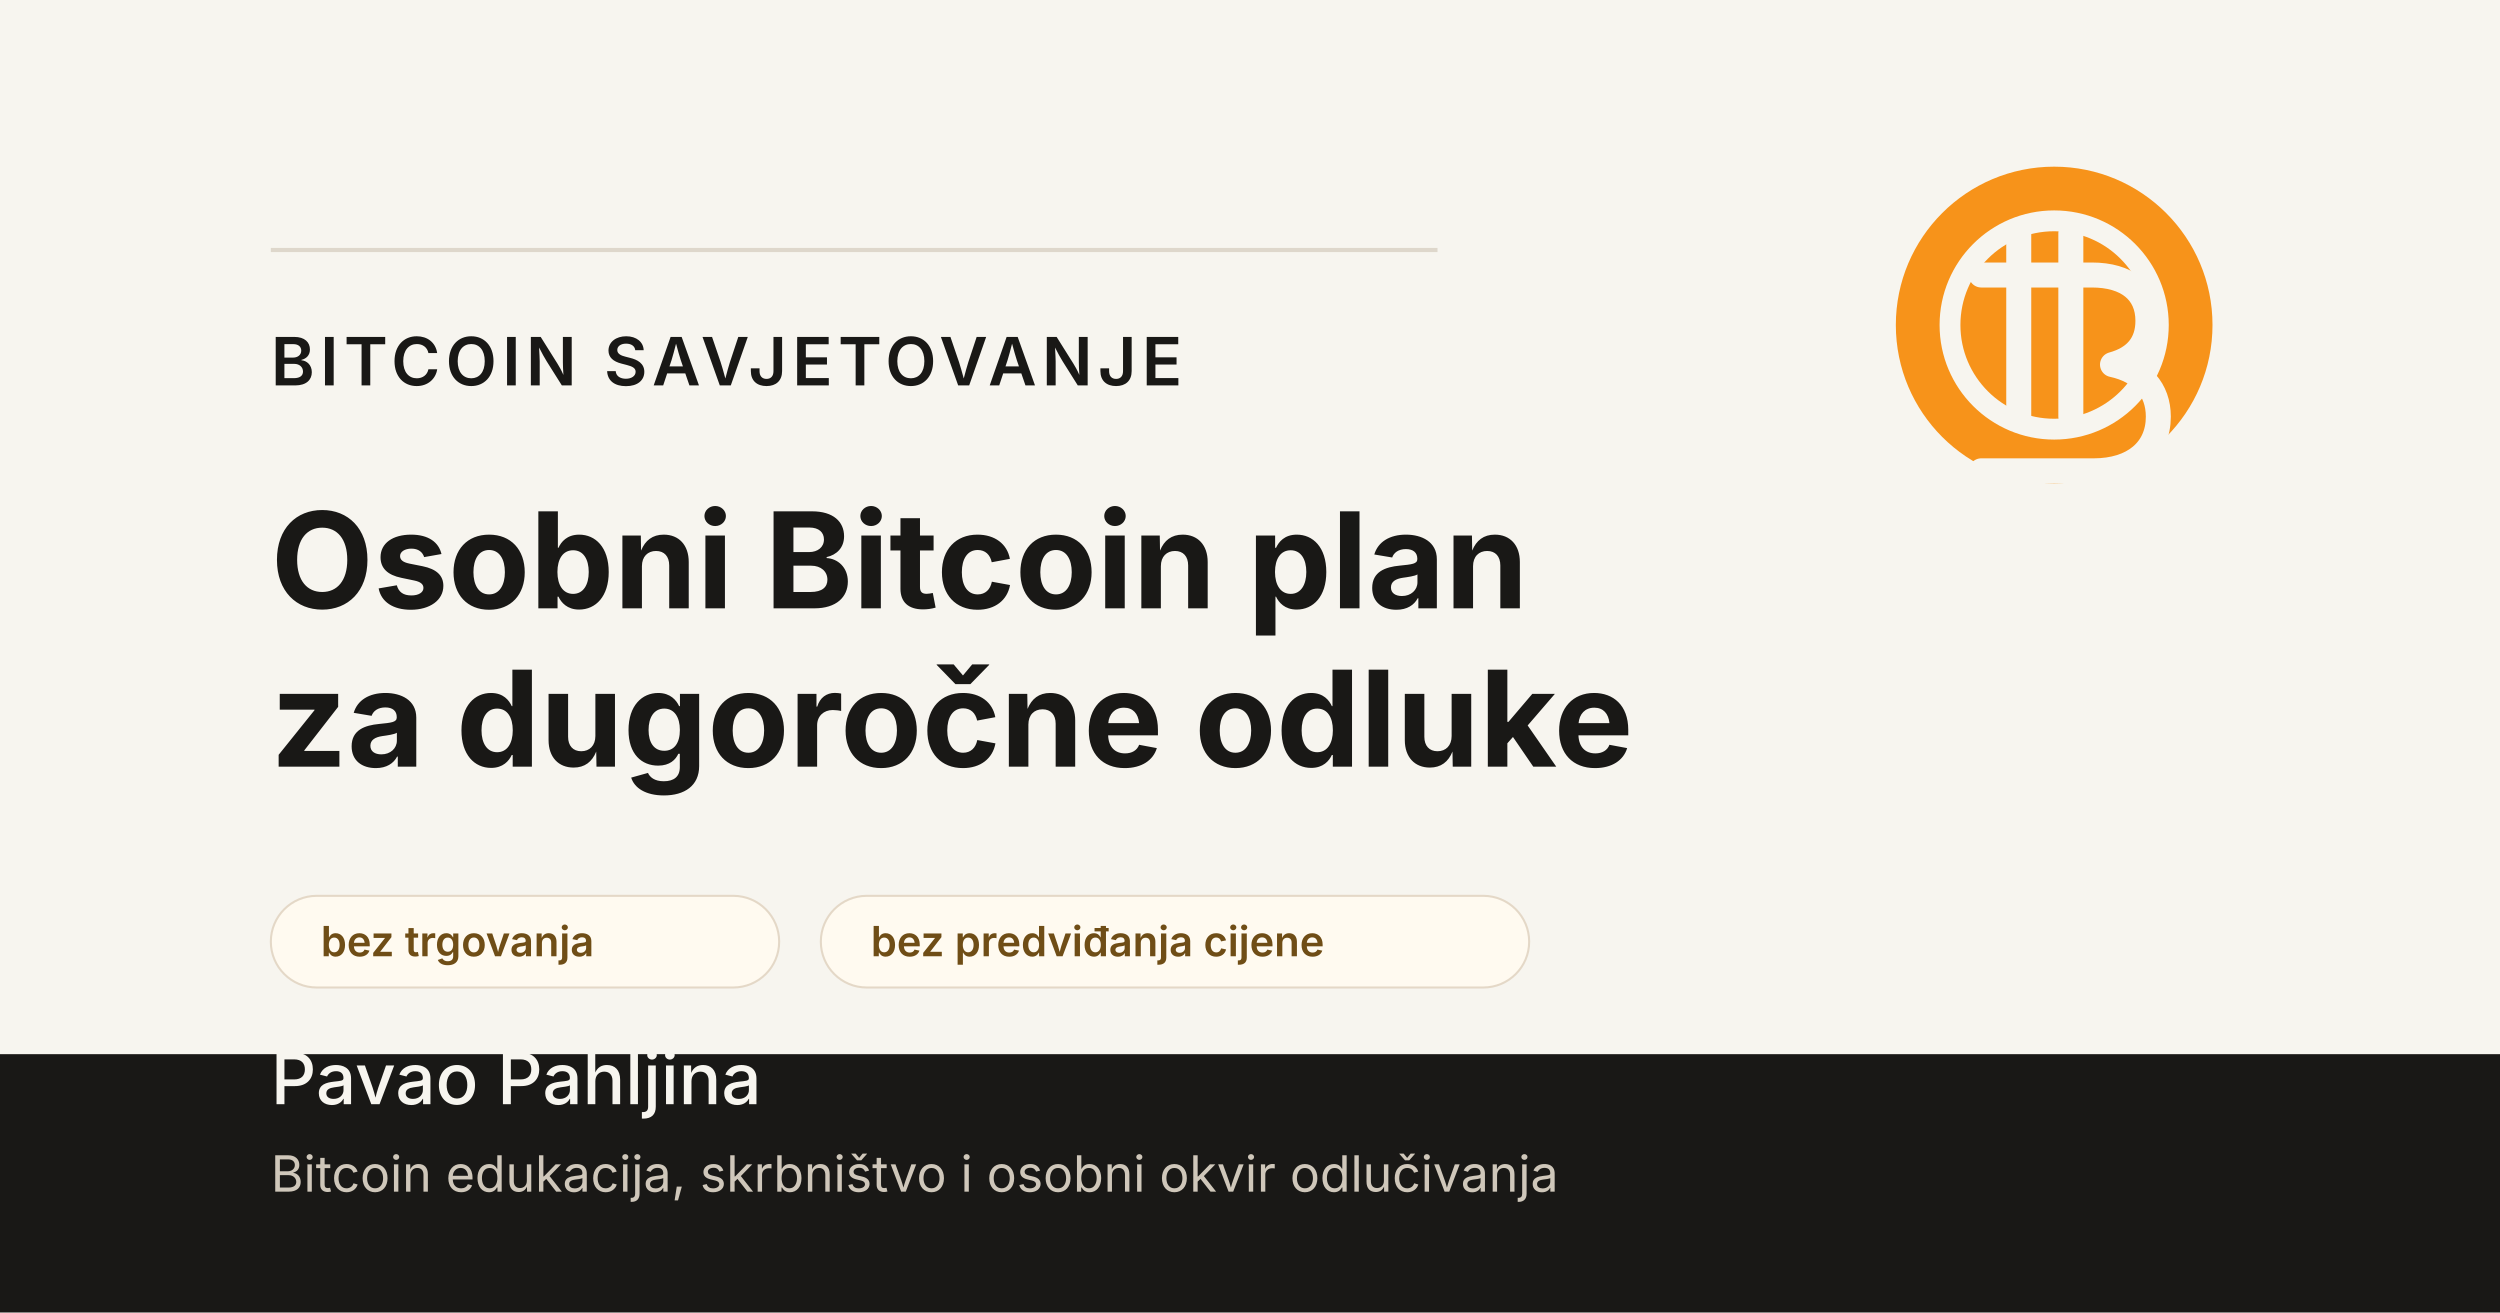
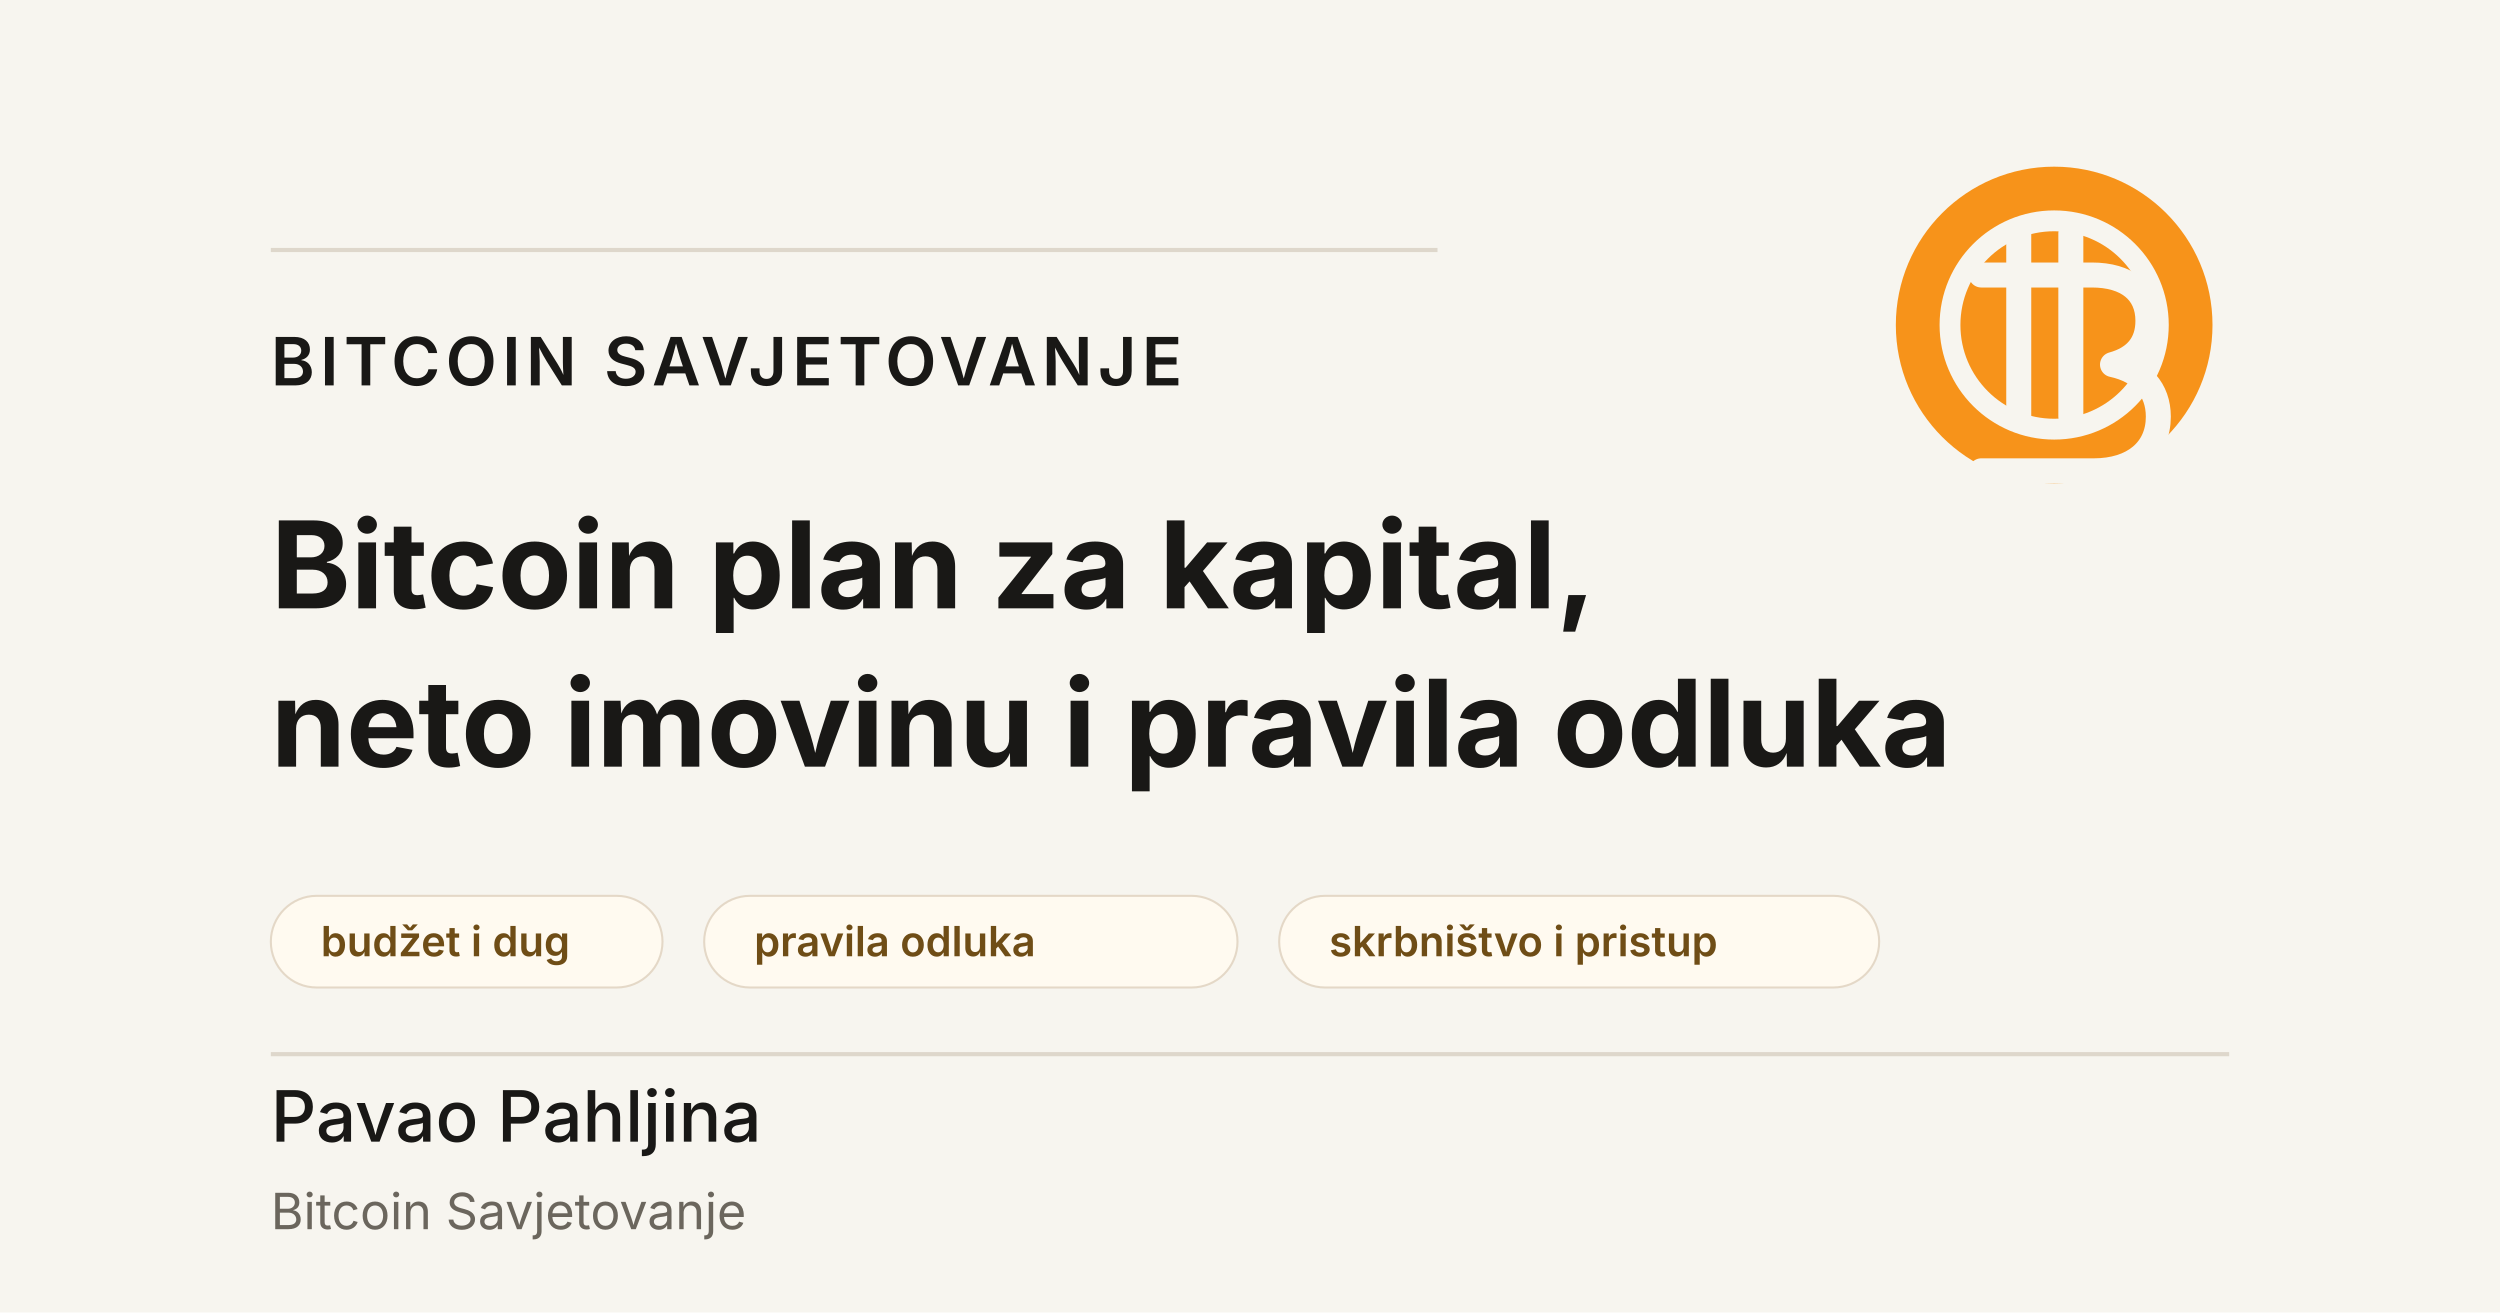
<svg xmlns="http://www.w3.org/2000/svg" width="1200" height="630" viewBox="0 0 1200 630" role="img" aria-labelledby="title desc">
  <rect width="1200" height="630" fill="#f7f5ef" />
-   <path d="M0 506h1200v124H0z" fill="#191816" />
+   <path d="M130 506h940" stroke="#ded7cb" stroke-width="2" />
  <circle cx="986" cy="156" r="76" fill="#f7931a" />
  <circle cx="986" cy="156" r="50" fill="none" stroke="#f7f5ef" stroke-width="10" />
  <path d="M969 112v88M994 112v88M951 132h53c17 0 27 8 27 22 0 11-6 18-17 21 14 3 22 12 22 25 0 16-12 26-31 26h-54" fill="none" stroke="#f7f5ef" stroke-width="12" stroke-linecap="round" stroke-linejoin="round" />
  <path d="M130 120h560" stroke="#ded7cb" stroke-width="2" />
  <text x="130" y="185" fill="#191816" font-family="Geist, Inter, Arial, sans-serif" font-size="32" font-weight="600" letter-spacing=".08em">BITCOIN SAVJETOVANJE</text>
-   <text x="130" y="292" fill="#191816" font-family="Geist, Inter, Arial, sans-serif" font-size="64" font-weight="700">Osobni Bitcoin plan</text>
-   <text x="130" y="368" fill="#191816" font-family="Geist, Inter, Arial, sans-serif" font-size="64" font-weight="700">za dugoročne odluke</text>
-   <text x="130" y="530" fill="#f7f5ef" font-family="Geist, Inter, Arial, sans-serif" font-size="34" font-weight="500">Pavao Pahljina</text>
-   <text x="130" y="572" fill="#cfc7ba" font-family="Geist, Inter, Arial, sans-serif" font-size="24">Bitcoin edukacija, skrbništvo i osobni okvir odlučivanja</text>
-   <rect x="130" y="430" width="244" height="44" rx="22" fill="#fffaf0" stroke="#e4d8c7" />
-   <text x="154" y="459" fill="#6f4d16" font-family="Geist, Inter, Arial, sans-serif" font-size="20" font-weight="600">bez trgovanja</text>
-   <rect x="394" y="430" width="340" height="44" rx="22" fill="#fffaf0" stroke="#e4d8c7" />
-   <text x="418" y="459" fill="#6f4d16" font-family="Geist, Inter, Arial, sans-serif" font-size="20" font-weight="600">bez predviđanja cijene</text>
+   <text x="130" y="292" fill="#191816" font-family="Geist, Inter, Arial, sans-serif" font-size="58" font-weight="700">Bitcoin plan za kapital,</text>
+   <text x="130" y="368" fill="#191816" font-family="Geist, Inter, Arial, sans-serif" font-size="58" font-weight="700">neto imovinu i pravila odluka</text>
+   <text x="130" y="548" fill="#191816" font-family="Geist, Inter, Arial, sans-serif" font-size="34" font-weight="500">Pavao Pahljina</text>
+   <text x="130" y="590" fill="#6b665d" font-family="Geist, Inter, Arial, sans-serif" font-size="24">Bitcoin Savjetovanje</text>
+   <rect x="130" y="430" width="188" height="44" rx="22" fill="#fffaf0" stroke="#e4d8c7" />
+   <text x="154" y="459" fill="#6f4d16" font-family="Geist, Inter, Arial, sans-serif" font-size="20" font-weight="600">budžet i dug</text>
+   <rect x="338" y="430" width="256" height="44" rx="22" fill="#fffaf0" stroke="#e4d8c7" />
+   <text x="362" y="459" fill="#6f4d16" font-family="Geist, Inter, Arial, sans-serif" font-size="20" font-weight="600">pravila odluka</text>
+   <rect x="614" y="430" width="288" height="44" rx="22" fill="#fffaf0" stroke="#e4d8c7" />
+   <text x="638" y="459" fill="#6f4d16" font-family="Geist, Inter, Arial, sans-serif" font-size="20" font-weight="600">skrbništvo i pristup</text>
</svg>
